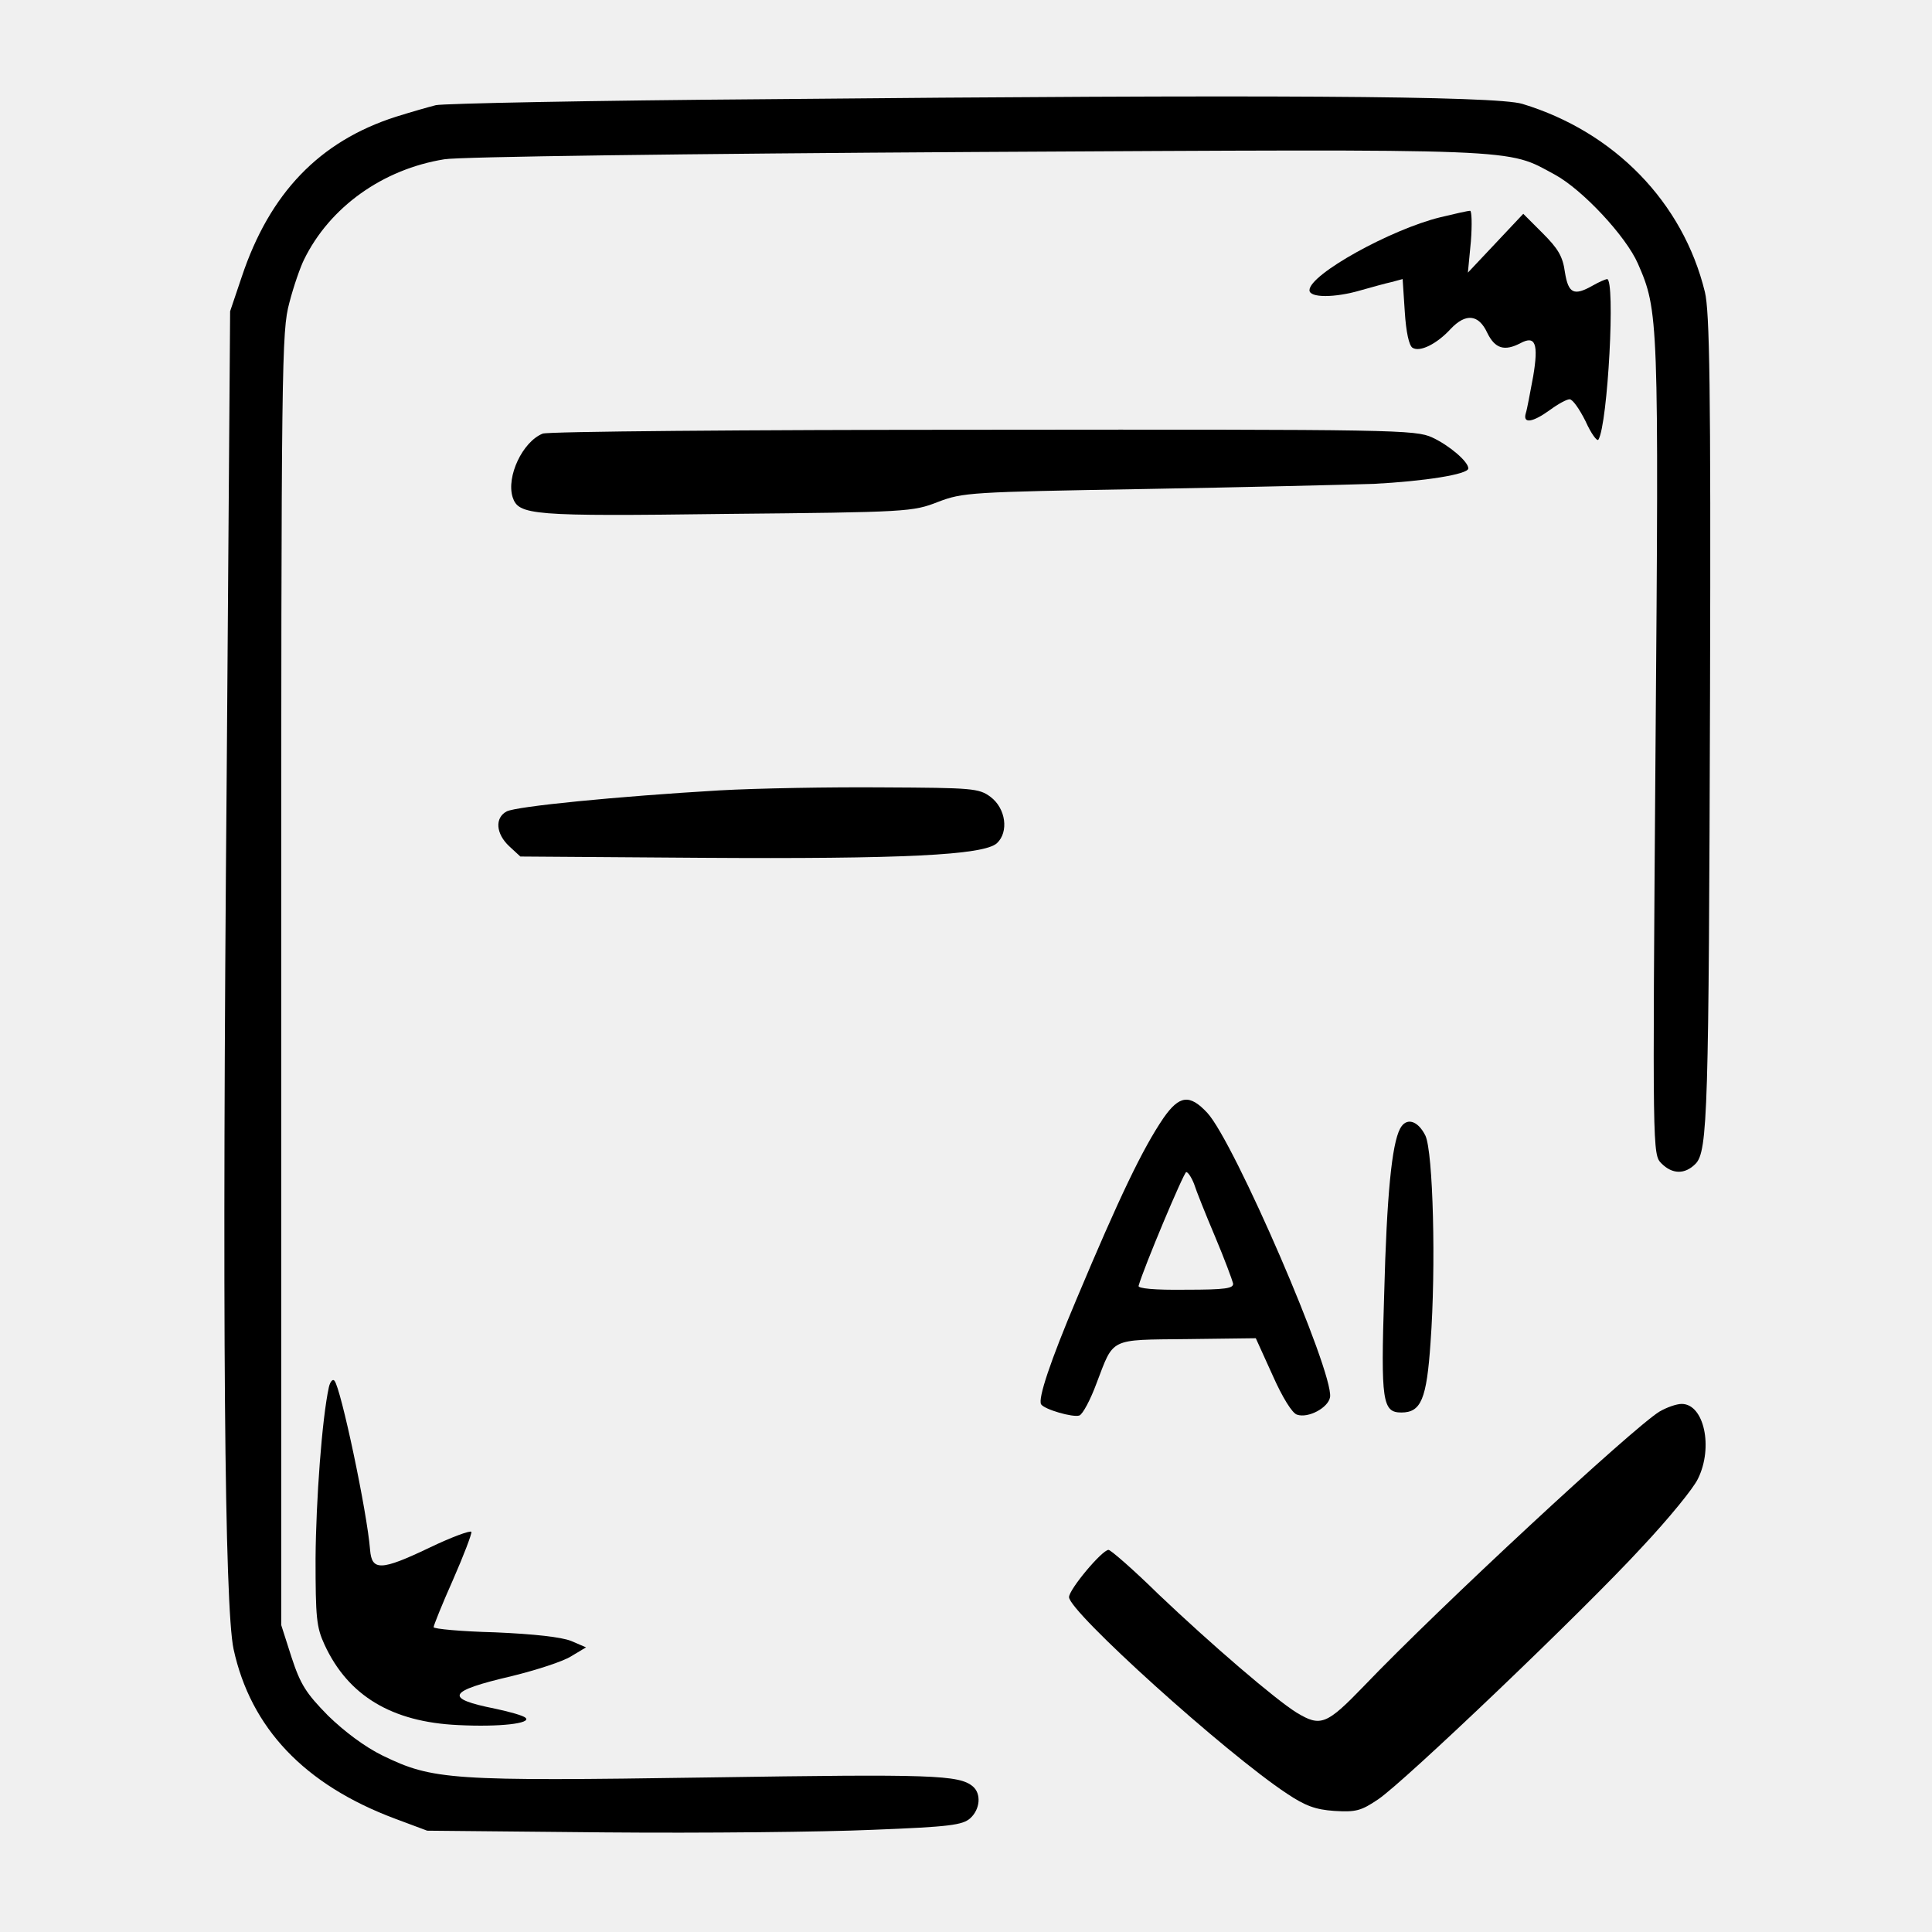
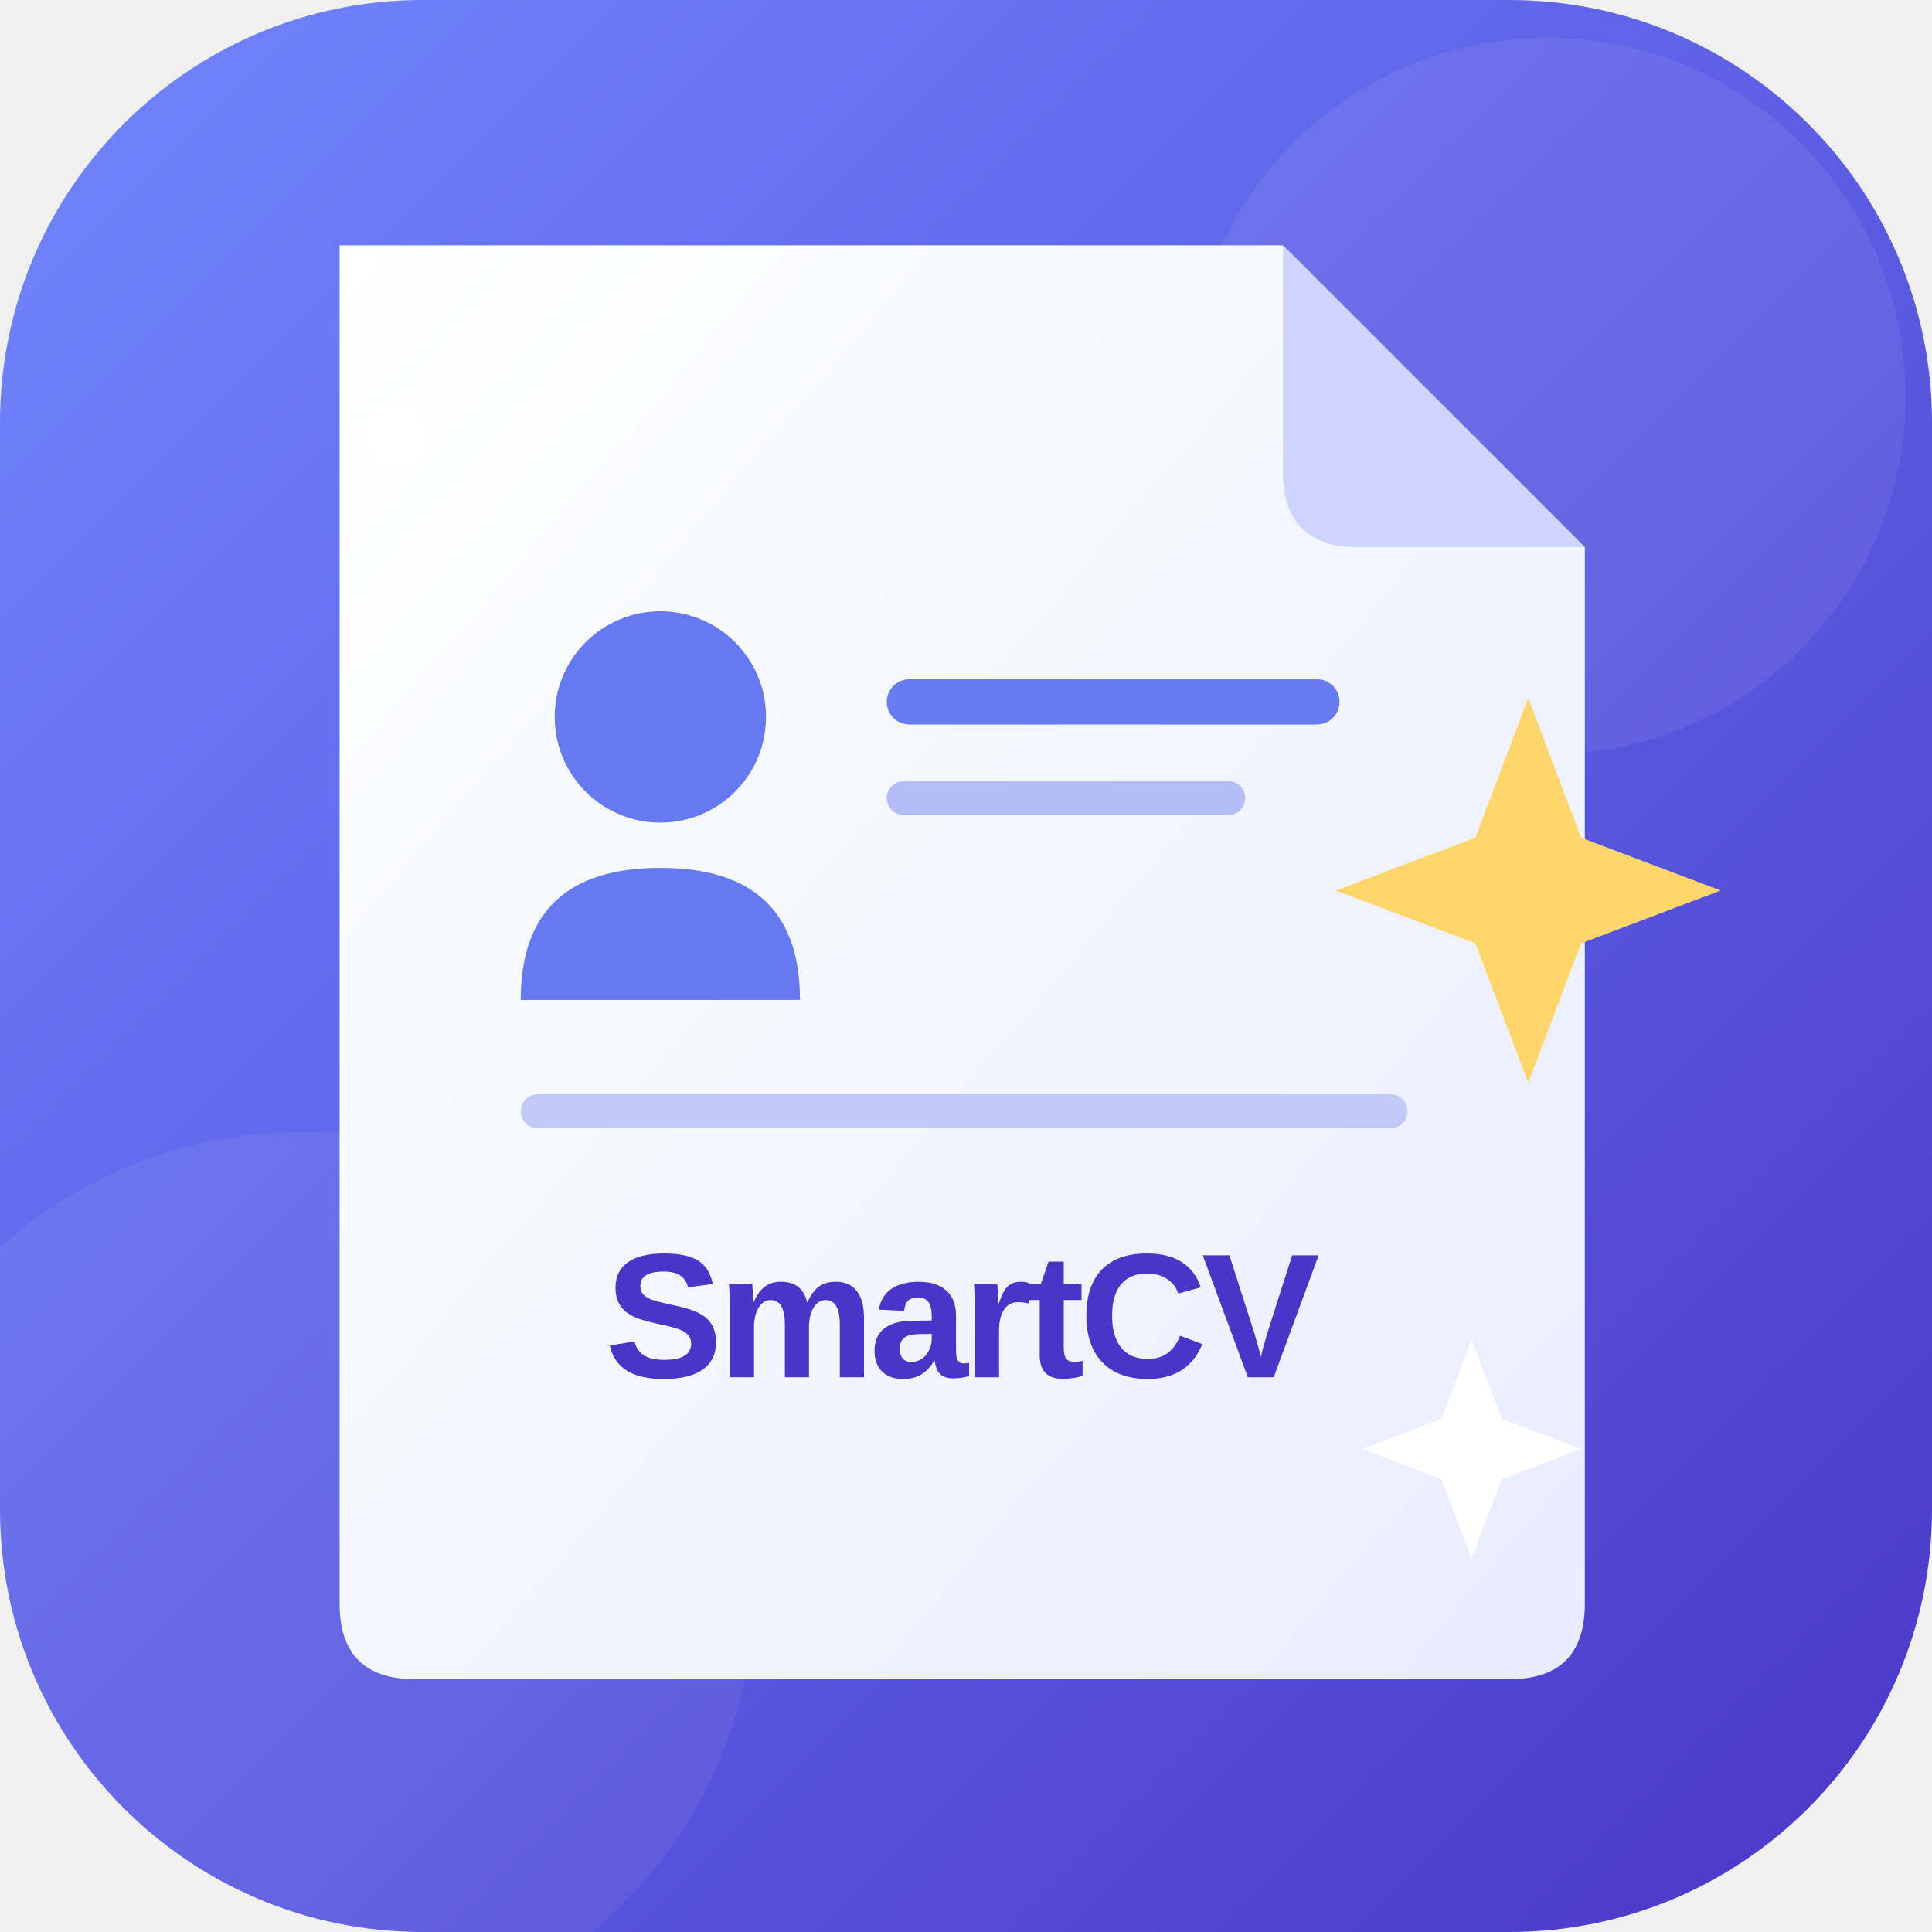
- <svg xmlns="http://www.w3.org/2000/svg" version="1.0" width="800" height="800" viewBox="165 169 450 450" preserveAspectRatio="xMidYMid meet">
-   <g transform="translate(0,800) scale(0.1,-0.1)" fill="#000000" stroke="none">
-     <path d="M3440 6079 c-410 -3 -758 -10 -775 -14 -16 -4 -58 -16 -93 -27 -178 -57 -294 -178 -359 -373 l-27 -80 -8 -1085 c-11 -1269 -5 -1932 16 -2031 40 -184 165 -316 376 -395 l75 -28 415 -4 c228 -2 508 1 622 6 180 7 210 11 228 27 23 21 26 57 6 74 -32 27 -95 29 -614 21 -602 -9 -644 -6 -761 51 -41 20 -89 56 -127 93 -51 52 -64 72 -85 136 l-24 75 0 1505 c0 1446 1 1508 19 1575 10 39 26 84 34 100 60 123 184 211 327 234 34 6 563 13 1235 17 1293 7 1237 9 1352 -53 64 -35 165 -143 193 -207 48 -110 49 -125 41 -1133 -7 -940 -7 -942 14 -963 25 -25 54 -26 79 -1 29 29 31 123 34 1101 2 709 -1 885 -12 930 -51 209 -211 373 -425 438 -62 19 -609 22 -1756 11z" />
-     <path d="M5005 5804 c-115 -28 -305 -133 -305 -170 0 -18 59 -18 120 0 25 7 57 16 71 19 l26 7 5 -76 c3 -48 10 -79 18 -84 17 -11 57 9 89 44 35 37 65 34 85 -9 18 -37 40 -44 78 -24 34 18 42 -1 29 -78 -7 -37 -14 -76 -17 -85 -8 -26 16 -22 56 7 19 14 39 25 46 25 7 0 23 -23 37 -51 13 -29 27 -48 30 -43 22 36 40 375 20 374 -5 -1 -19 -7 -33 -15 -44 -25 -57 -19 -65 31 -5 37 -16 55 -52 91 l-45 45 -64 -68 -65 -69 7 73 c3 39 2 72 -2 71 -5 0 -36 -7 -69 -15z" />
-     <path d="M2914 5300 c-47 -19 -85 -100 -70 -148 14 -42 42 -45 498 -39 423 4 434 5 493 28 58 22 74 23 480 30 231 4 472 10 535 12 116 6 220 22 220 36 0 16 -45 54 -84 72 -39 18 -86 19 -1046 18 -553 0 -1015 -4 -1026 -9z" />
-     <path d="M3325 4469 c-237 -14 -472 -37 -495 -49 -28 -15 -25 -52 6 -81 l26 -24 421 -3 c468 -3 658 6 689 34 28 26 21 81 -15 108 -27 20 -42 21 -250 22 -122 1 -294 -2 -382 -7z" />
-     <path d="M4360 3706 c-49 -72 -103 -185 -203 -423 -60 -142 -90 -231 -82 -244 8 -12 74 -31 89 -26 8 3 26 37 40 75 41 107 28 101 211 103 l160 2 39 -86 c23 -52 46 -89 57 -92 26 -9 73 16 77 41 8 59 -223 594 -286 662 -41 44 -65 41 -102 -12z m71 -153 c5 -16 27 -71 49 -123 22 -52 40 -101 42 -109 2 -12 -17 -15 -110 -15 -74 -1 -112 3 -110 9 11 40 105 264 111 265 4 0 12 -12 18 -27z" />
-     <path d="M4911 3681 c-19 -36 -31 -153 -37 -386 -8 -249 -4 -275 40 -275 46 0 59 31 68 163 13 177 6 444 -12 482 -18 36 -45 43 -59 16z" />
-     <path d="M2416 3079 c-16 -73 -30 -263 -31 -399 0 -138 2 -160 21 -201 55 -119 157 -180 311 -187 97 -5 172 4 157 17 -5 5 -37 14 -70 21 -121 24 -112 41 38 76 57 14 119 34 138 46 l35 21 -35 15 c-23 9 -85 16 -177 20 -79 2 -143 8 -143 12 0 4 20 54 45 110 25 57 44 107 43 112 -2 4 -46 -12 -98 -37 -113 -54 -134 -54 -138 -5 -7 89 -68 377 -83 394 -4 5 -10 -2 -13 -15z" />
-     <path d="M5515 3022 c-63 -39 -512 -455 -689 -640 -86 -89 -100 -95 -156 -61 -50 31 -199 159 -322 276 -58 57 -111 103 -116 103 -15 0 -92 -92 -92 -110 0 -34 364 -363 508 -458 42 -28 66 -37 110 -40 50 -3 62 0 102 27 61 41 478 439 614 587 62 66 121 138 131 160 36 73 14 174 -38 174 -12 0 -35 -8 -52 -18z" />
-   </g>
+ <svg xmlns="http://www.w3.org/2000/svg" viewBox="0 0 512 512">
+   <defs>
+     <linearGradient id="bg" x1="0" y1="0" x2="1" y2="1">
+       <stop offset="0%" stop-color="#7187FF" />
+       <stop offset="100%" stop-color="#4936C8" />
+     </linearGradient>
+     <linearGradient id="paper" x1="0" y1="0" x2="1" y2="1">
+       <stop offset="0%" stop-color="#FFFFFF" />
+       <stop offset="100%" stop-color="#E8ECFF" />
+     </linearGradient>
+   </defs>
+   <rect width="512" height="512" rx="112" fill="url(#bg)" />
+   <circle cx="410" cy="105" r="95" fill="#FFFFFF" opacity=".07" />
+   <circle cx="80" cy="420" r="120" fill="#FFFFFF" opacity=".06" />
+   <path d="M90 65 H340 L420 145 V425 Q420 445 400 445 H110 Q90 445 90 425 Z" fill="url(#paper)" />
+   <path d="M340 65 V125 Q340 145 360 145 H420" fill="#CDD5FF" />
+   <circle cx="175" cy="190" r="28" fill="#6579F2" />
+   <path d="M138 265 Q138 230 175 230 Q212 230 212 265" fill="#6579F2" />
+   <rect x="235" y="180" width="120" height="12" rx="6" fill="#687BF0" />
+   <rect x="235" y="207" width="95" height="9" rx="4.5" fill="#B3BDF8" />
+   <rect x="138" y="290" width="235" height="9" rx="4.5" fill="#C0C9F8" />
+   <text x="255" y="365" text-anchor="middle" font-family="Arial, Helvetica, sans-serif" font-size="47" font-weight="800" letter-spacing="-1.5" fill="#4936C8">SmartCV</text>
+   <path d="M405 185 L419 222 L456 236 L419 250 L405 287 L391 250 L354 236 L391 222 Z" fill="#FFD66B" />
+   <circle cx="105" cy="115" r="9" fill="#FFFFFF" />
+   <path d="M390 355 L398 376 L419 384 L398 392 L390 413 L382 392 L361 384 L382 376 Z" fill="#FFFFFF" />
</svg>
